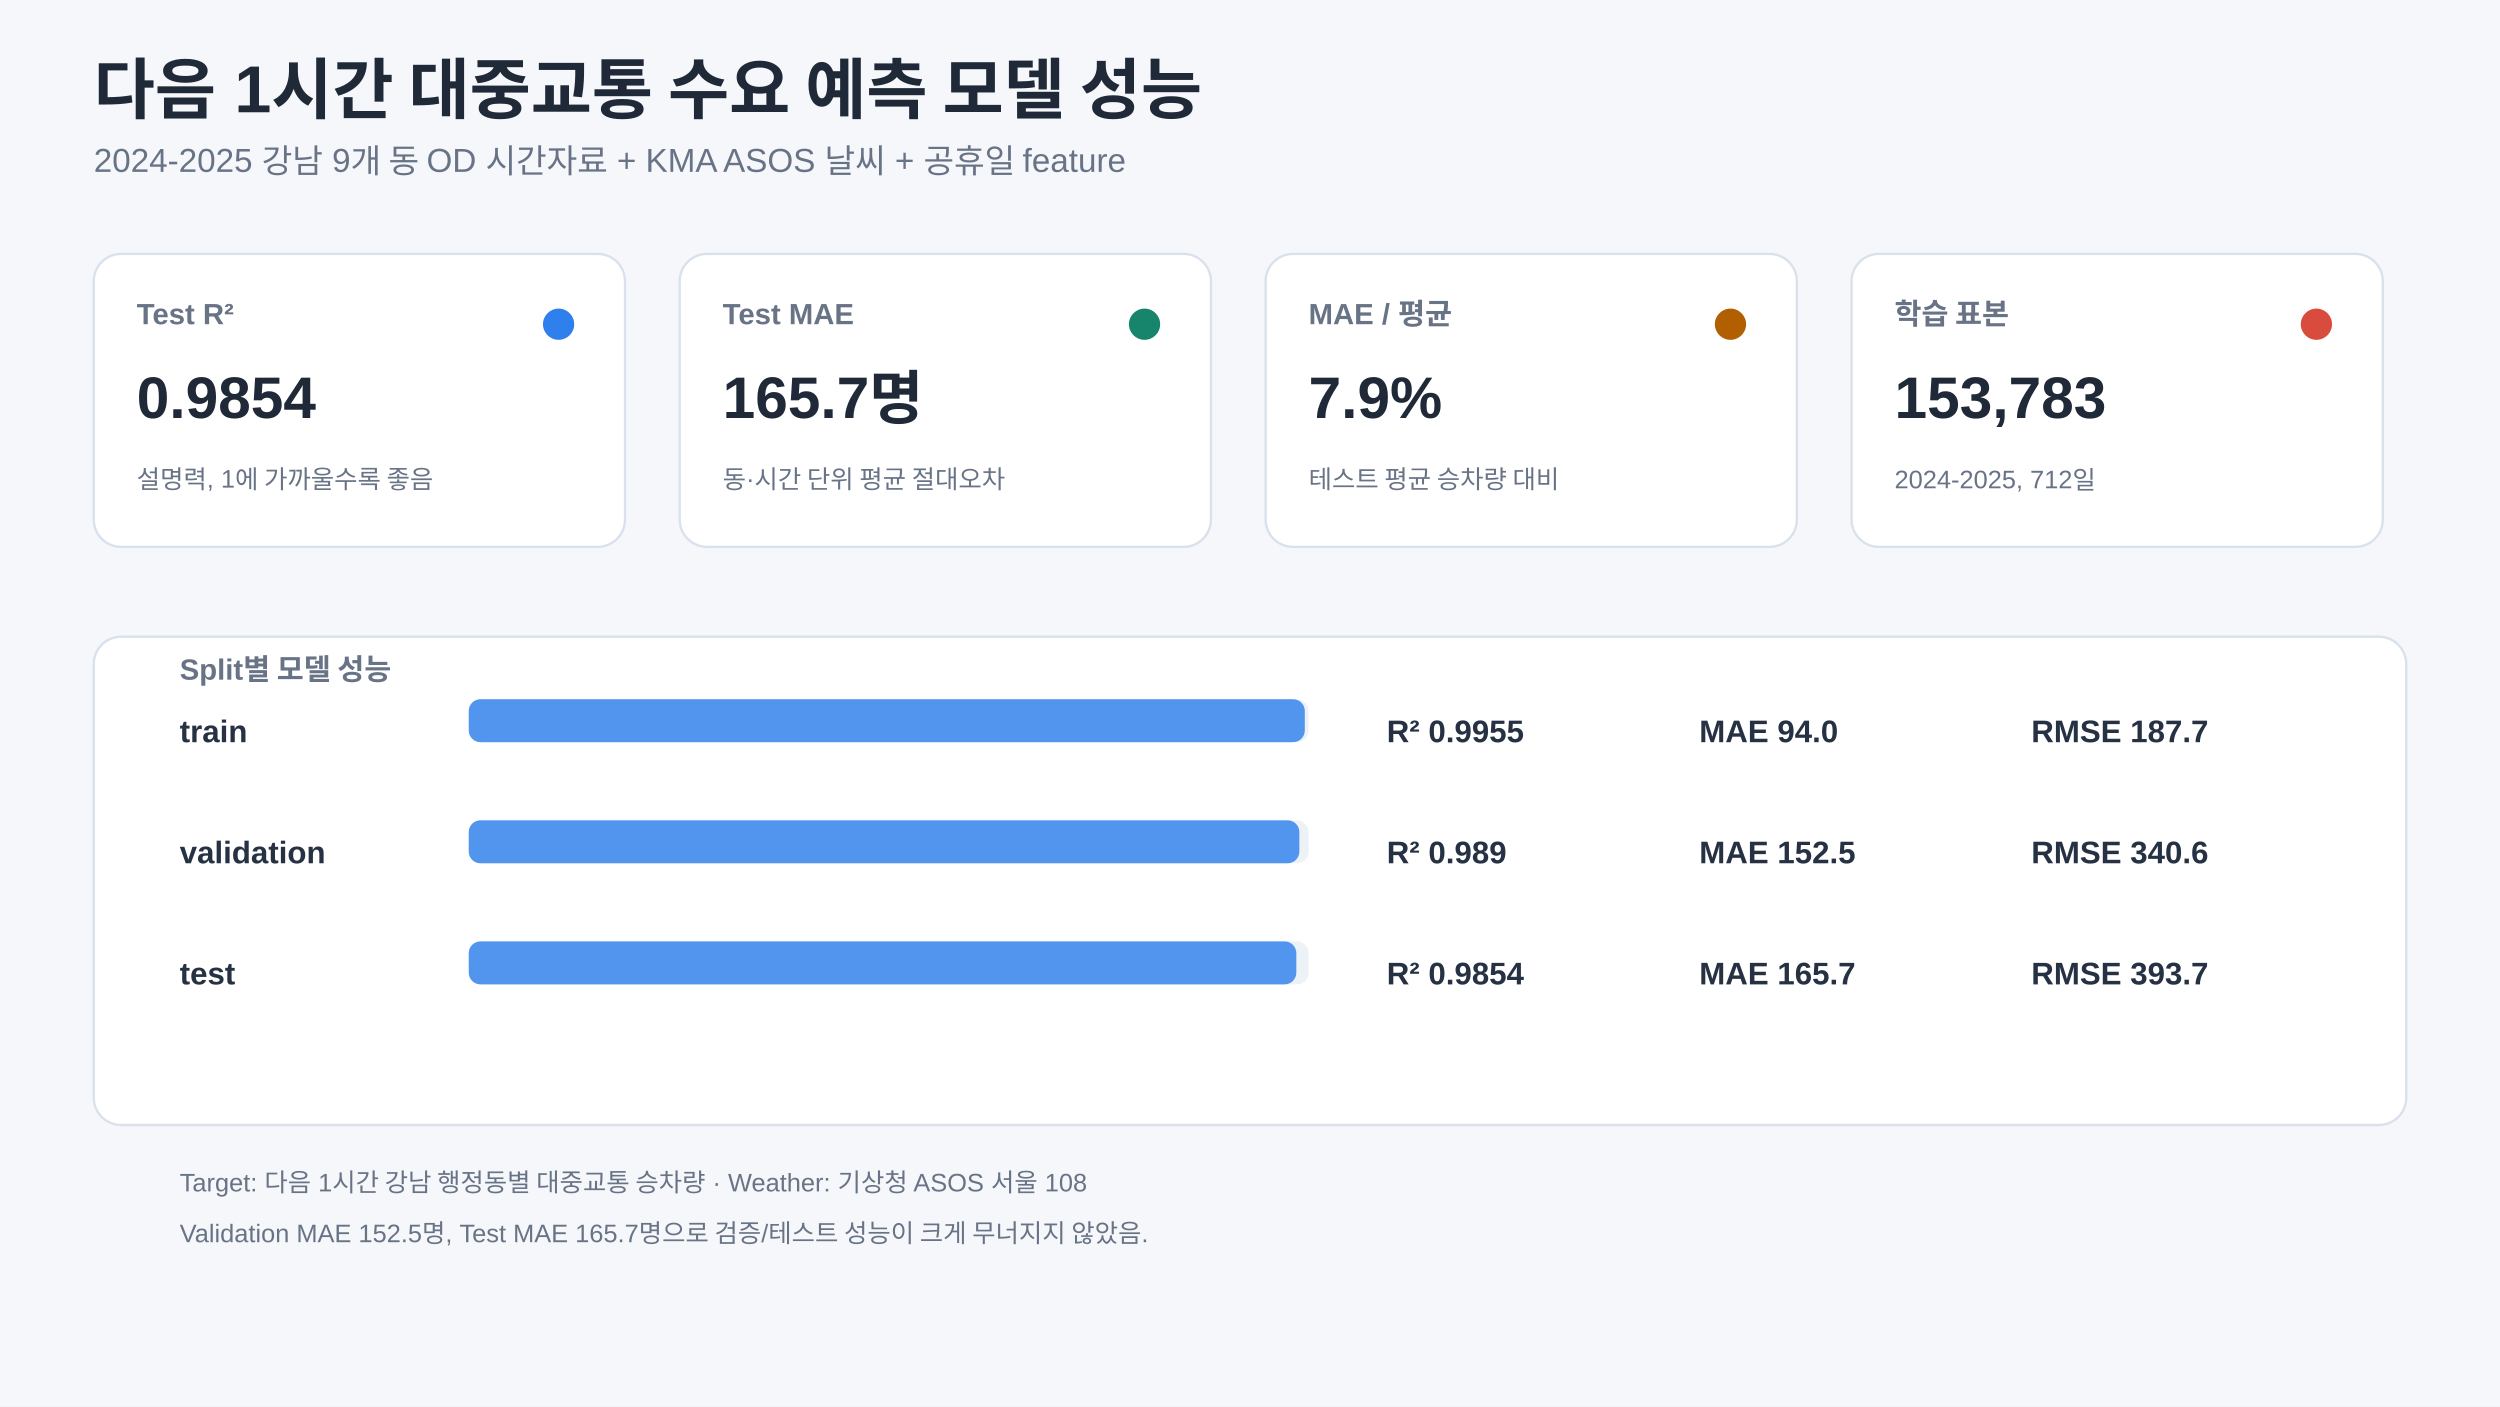
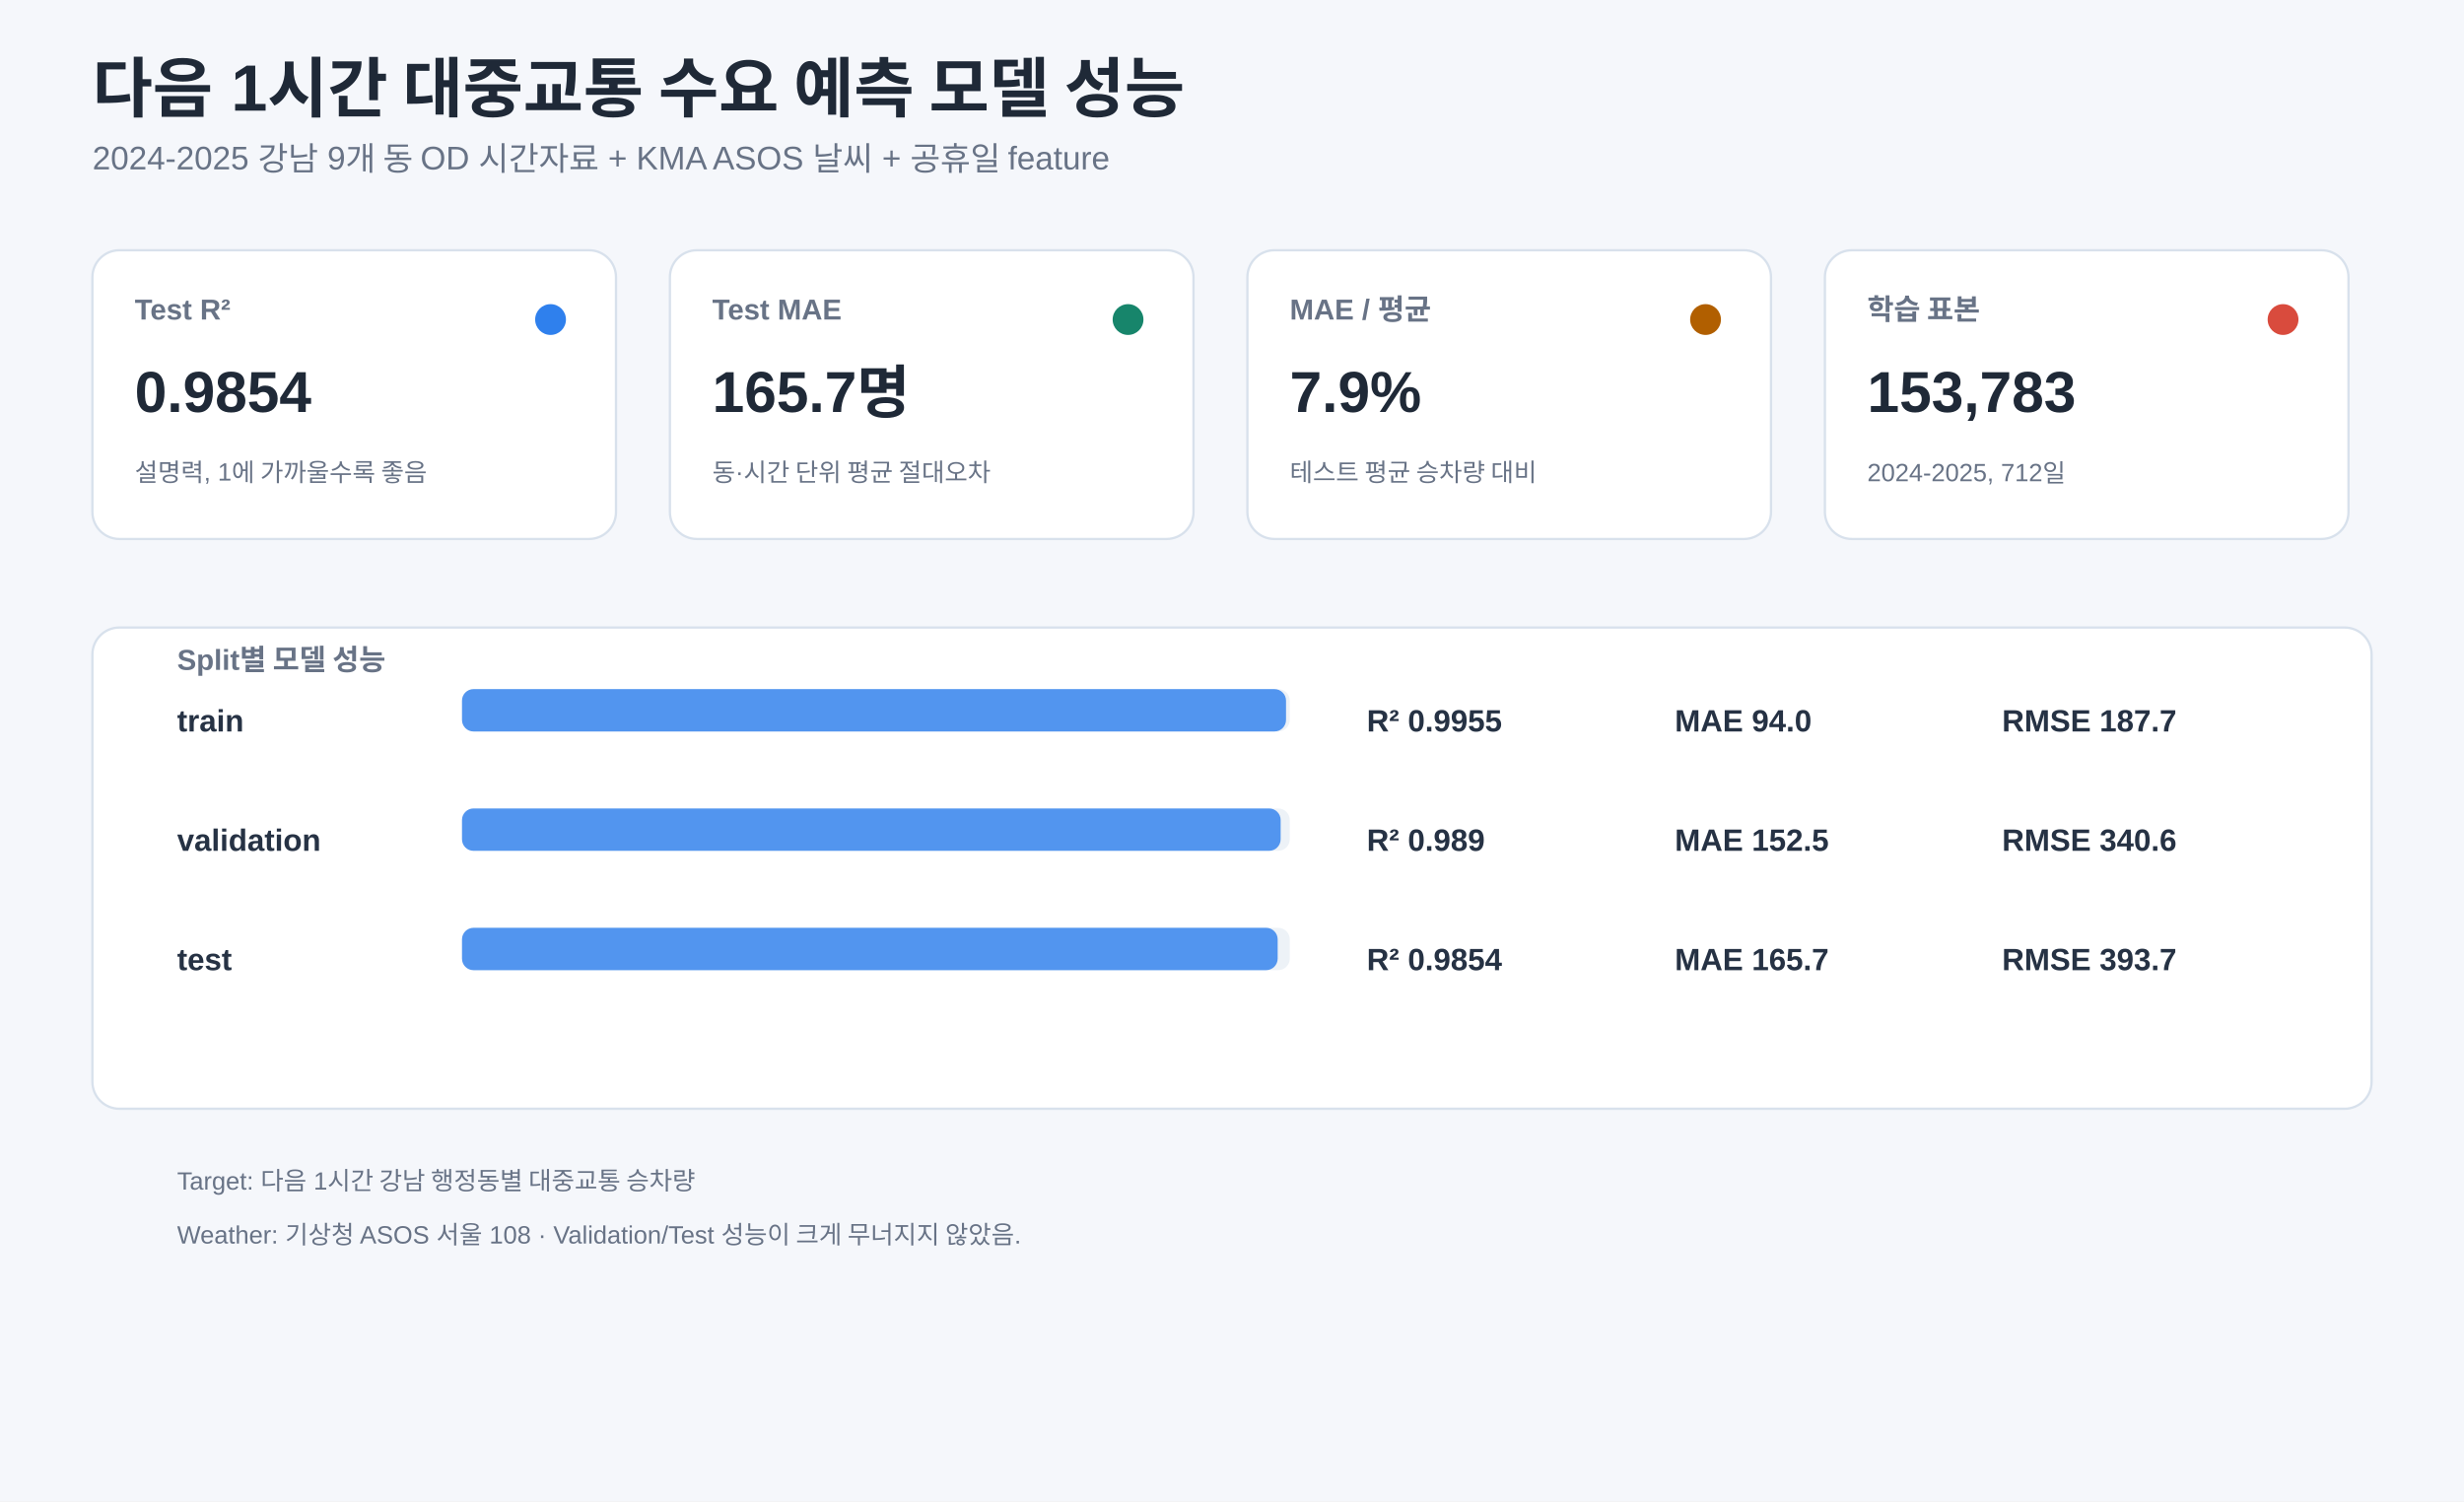
- <svg xmlns="http://www.w3.org/2000/svg" width="1280" height="720" viewBox="0 0 1280 720">
+ <svg xmlns="http://www.w3.org/2000/svg" width="1280" height="780" viewBox="0 0 1280 780">
  <defs>
    <style>
      .bg{fill:#f5f7fb}.panel{fill:#fff;stroke:#d8e1ec;stroke-width:1.2}.title{font:800 34px 'Malgun Gothic','Apple SD Gothic Neo',Arial,sans-serif;fill:#1f2937}.subtitle{font:500 17px 'Malgun Gothic','Apple SD Gothic Neo',Arial,sans-serif;fill:#687386}.label{font:700 15px 'Malgun Gothic','Apple SD Gothic Neo',Arial,sans-serif;fill:#687386}.text{font:600 16px 'Malgun Gothic','Apple SD Gothic Neo',Arial,sans-serif;fill:#263244}.small{font:500 13px 'Malgun Gothic','Apple SD Gothic Neo',Arial,sans-serif;fill:#687386}.num{font:850 30px 'Malgun Gothic','Apple SD Gothic Neo',Arial,sans-serif;fill:#1f2937}.axis{font:500 12px 'Malgun Gothic','Apple SD Gothic Neo',Arial,sans-serif;fill:#687386}.grid{stroke:#e5ecf5;stroke-width:1}.blue{fill:#2f80ed}.green{fill:#17856b}.red{fill:#d94b3d}.amber{fill:#b15f00}.line-blue{fill:none;stroke:#2f80ed;stroke-width:4}.line-red{fill:none;stroke:#d94b3d;stroke-width:3.5;stroke-dasharray:8 6}.line-green{fill:none;stroke:#17856b;stroke-width:3}
    </style>
  </defs>
-   <rect class="bg" x="0" y="0" width="1280" height="720" />
+   <rect class="bg" x="0" y="0" width="1280" height="780" />
  <text class="title" x="48" y="58">다음 1시간 대중교통 수요 예측 모델 성능</text>
  <text class="subtitle" x="48" y="88">2024-2025 강남 9개 동 OD 시간자료 + KMA ASOS 날씨 + 공휴일 feature</text>
  <rect class="panel" x="48" y="130" width="272" height="150" rx="14" />
  <text class="label" x="70" y="166">Test R²</text>
  <text class="num" x="70" y="214">0.9854</text>
  <circle class="blue" cx="286" cy="166" r="8" />
  <text class="small" x="70" y="250">설명력, 1에 가까울수록 좋음</text>
  <rect class="panel" x="348" y="130" width="272" height="150" rx="14" />
  <text class="label" x="370" y="166">Test MAE</text>
  <text class="num" x="370" y="214">165.7명</text>
  <circle class="green" cx="586" cy="166" r="8" />
  <text class="small" x="370" y="250">동·시간 단위 평균 절대오차</text>
  <rect class="panel" x="648" y="130" width="272" height="150" rx="14" />
  <text class="label" x="670" y="166">MAE / 평균</text>
  <text class="num" x="670" y="214">7.9%</text>
  <circle class="amber" cx="886" cy="166" r="8" />
  <text class="small" x="670" y="250">테스트 평균 승차량 대비</text>
  <rect class="panel" x="948" y="130" width="272" height="150" rx="14" />
  <text class="label" x="970" y="166">학습 표본</text>
  <text class="num" x="970" y="214">153,783</text>
  <circle class="red" cx="1186" cy="166" r="8" />
  <text class="small" x="970" y="250">2024-2025, 712일</text>
  <rect class="panel" x="48" y="326" width="1184" height="250" rx="14" />
  <text class="label" x="92" y="348">Split별 모델 성능</text>
  <text class="text" x="92" y="380">train</text>
  <rect x="240" y="358" width="430" height="22" rx="6" fill="#edf2f7" />
  <rect x="240" y="358" width="428.063" height="22" rx="6" fill="#2f80ed" opacity=".82" />
  <text class="text" x="710" y="380">R² 0.9955</text>
  <text class="text" x="870" y="380">MAE 94.0</text>
  <text class="text" x="1040" y="380">RMSE 187.7</text>
  <text class="text" x="92" y="442">validation</text>
  <rect x="240" y="420" width="430" height="22" rx="6" fill="#edf2f7" />
  <rect x="240" y="420" width="425.269" height="22" rx="6" fill="#2f80ed" opacity=".82" />
  <text class="text" x="710" y="442">R² 0.989</text>
  <text class="text" x="870" y="442">MAE 152.5</text>
  <text class="text" x="1040" y="442">RMSE 340.6</text>
  <text class="text" x="92" y="504">test</text>
  <rect x="240" y="482" width="430" height="22" rx="6" fill="#edf2f7" />
  <rect x="240" y="482" width="423.723" height="22" rx="6" fill="#2f80ed" opacity=".82" />
  <text class="text" x="710" y="504">R² 0.9854</text>
  <text class="text" x="870" y="504">MAE 165.7</text>
  <text class="text" x="1040" y="504">RMSE 393.7</text>
-   <text class="small" x="92" y="610">Target: 다음 1시간 강남 행정동별 대중교통 승차량 · Weather: 기상청 ASOS 서울 108</text>
-   <text class="small" x="92" y="636">Validation MAE 152.5명, Test MAE 165.7명으로 검증/테스트 성능이 크게 무너지지 않았음.</text>
+   <text class="small" x="92" y="618">Target: 다음 1시간 강남 행정동별 대중교통 승차량</text>
+   <text class="small" x="92" y="646">Weather: 기상청 ASOS 서울 108 · Validation/Test 성능이 크게 무너지지 않았음.</text>
</svg>
